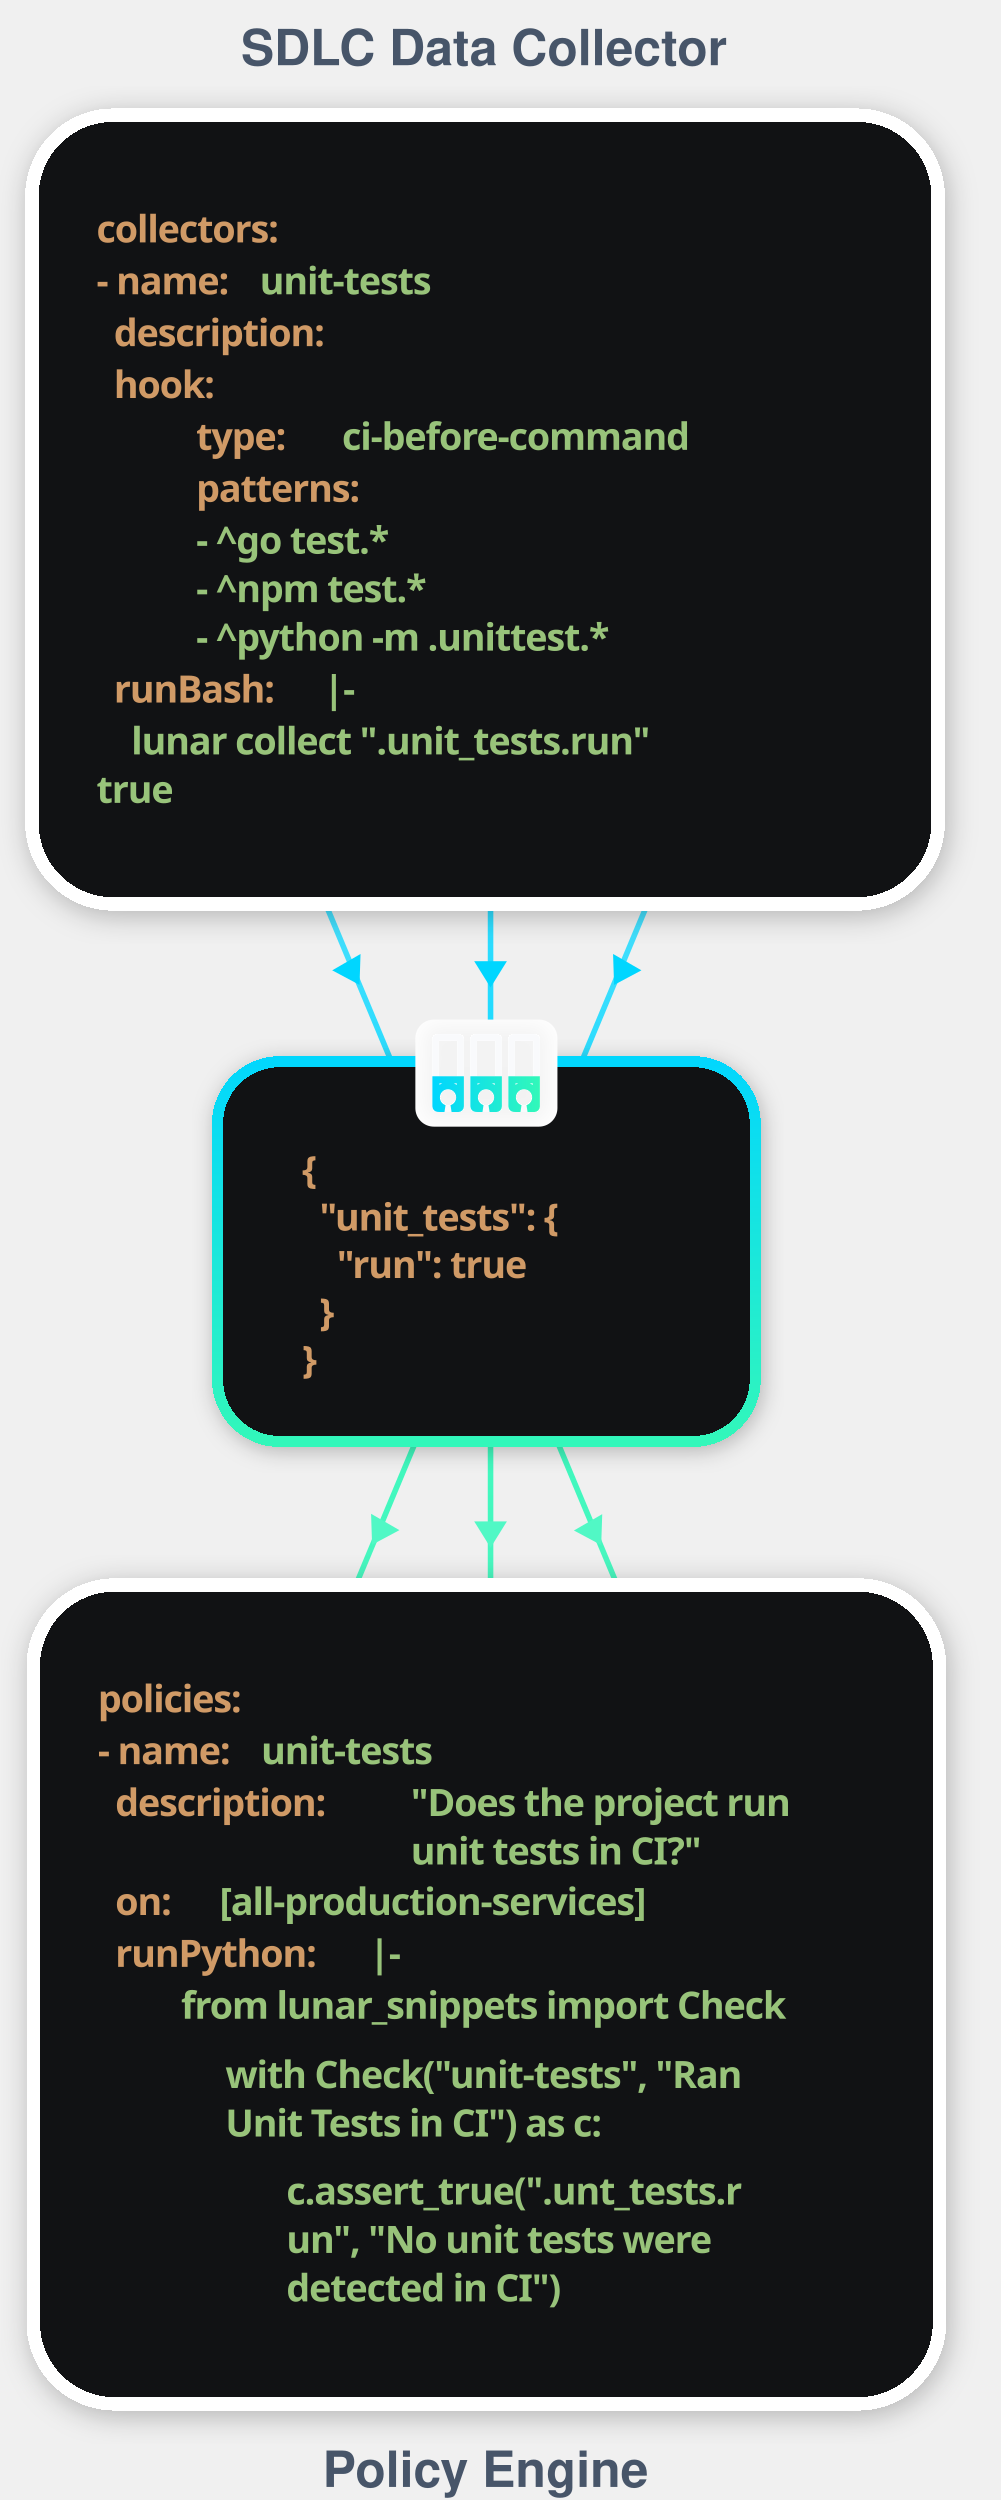
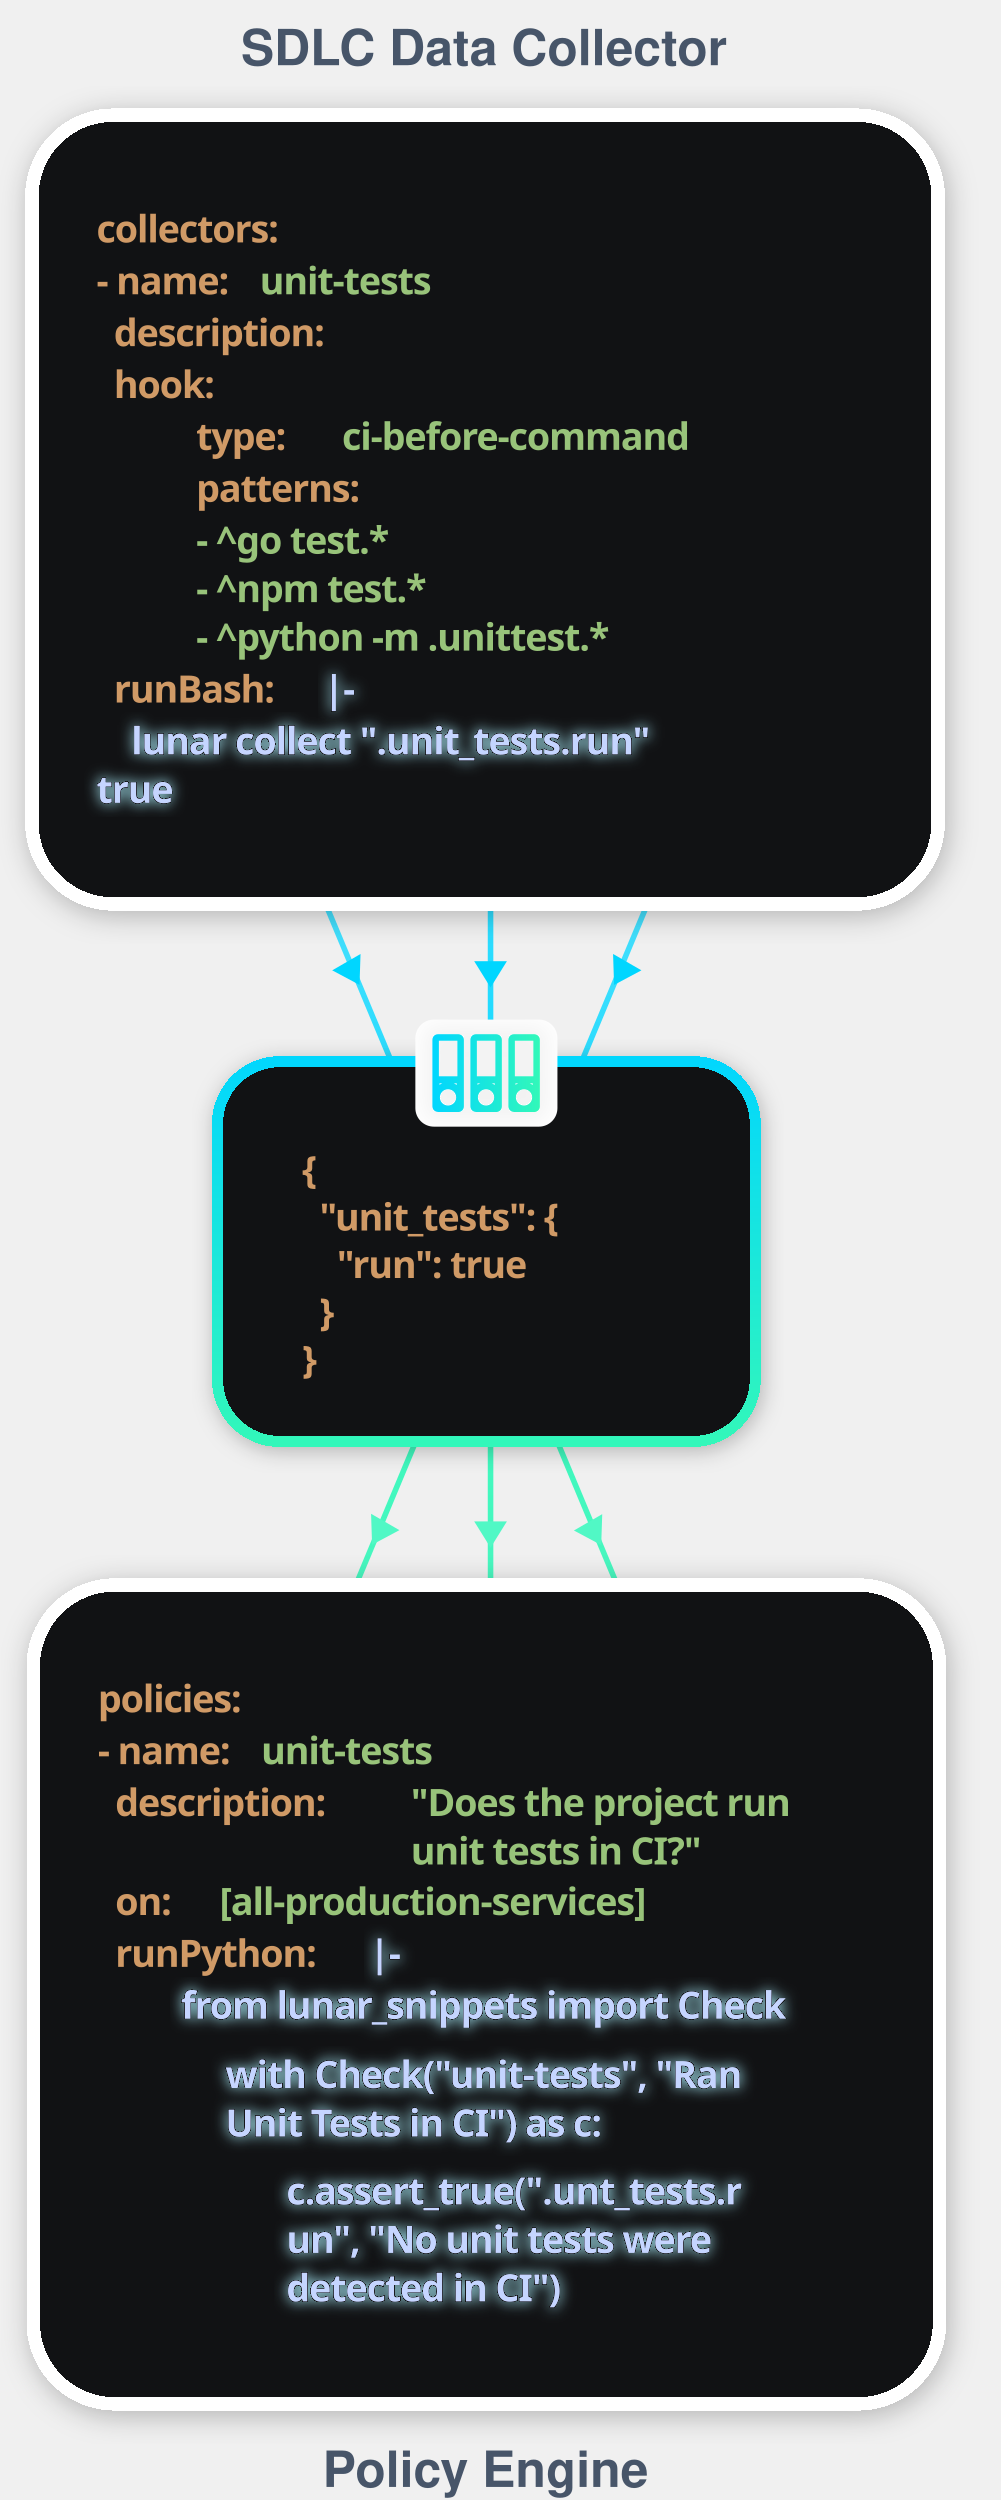
<svg xmlns="http://www.w3.org/2000/svg" width="361" height="902" viewBox="0 0 361 902" fill="none">
  <g clip-path="url(#clip0_6082_11877)">
    <path d="M263.451 -84.911L263.451 242.573C263.451 250.505 261.878 258.358 258.824 265.678L175.826 464.589" stroke="url(#paint0_linear_6082_11877)" stroke-width="2" />
    <path d="M87.618 -83.911L87.618 242.573C87.618 250.505 89.191 258.358 92.245 265.678L175.244 464.589" stroke="url(#paint1_linear_6082_11877)" stroke-width="2" />
    <path d="M176.99 -80.911L176.99 254.589L176.99 468.089" stroke="url(#paint2_linear_6082_11877)" stroke-width="2" />
    <path d="M263.451 1011.59L263.451 681.605C263.451 673.673 261.878 665.82 258.824 658.5L175.826 459.589" stroke="url(#paint3_linear_6082_11877)" stroke-width="2" />
    <path d="M87.618 1008.59L87.618 681.605C87.618 673.673 89.191 665.82 92.245 658.5L175.244 459.589" stroke="url(#paint4_linear_6082_11877)" stroke-width="2" />
    <path d="M176.99 1011.59L176.99 669.589L176.99 456.089" stroke="url(#paint5_linear_6082_11877)" stroke-width="2" />
    <path d="M176.99 356.294L171.087 346.802L182.893 346.802L176.99 356.294Z" fill="#00D6FF" />
    <path d="M221.561 355.365L221.195 344.193L231.419 350.095L221.561 355.365Z" fill="#00D6FF" />
    <path d="M129.713 355.367L130.079 344.195L119.855 350.097L129.713 355.367Z" fill="#00D6FF" />
    <path d="M176.991 558.401L171.088 548.909L182.893 548.909L176.991 558.401Z" fill="#51F8C5" />
    <path d="M216.919 557.471L217.285 546.299L207.061 552.202L216.919 557.471Z" fill="#51F8C5" />
    <path d="M134.248 557.346L133.882 546.174L144.106 552.077L134.248 557.346Z" fill="#51F8C5" />
  </g>
  <text fill="#475569" xml:space="preserve" style="white-space: pre" font-family="Helvetica" font-size="18" font-weight="bold" letter-spacing="0em">
    <tspan x="86.908" y="23.538">SDLC Data Collector</tspan>
  </text>
  <g filter="url(#filter0_d_6082_11877)">
    <rect x="11.492" y="41.556" width="327" height="284.579" rx="29.329" fill="#111214" shape-rendering="crispEdges" />
    <rect x="11.492" y="41.556" width="327" height="284.579" rx="29.329" stroke="white" stroke-width="4.858" shape-rendering="crispEdges" />
    <text fill="#D09A66" xml:space="preserve" style="white-space: pre" font-family="Source Code Pro" font-size="13.603" font-weight="600" letter-spacing="-0.03em">
      <tspan x="34.812" y="87.457">collectors:</tspan>
    </text>
    <text fill="#D09A66" xml:space="preserve" style="white-space: pre" font-family="Source Code Pro" font-size="13.603" font-weight="600" letter-spacing="-0.03em">
      <tspan x="34.812" y="106.173">- name:</tspan>
    </text>
    <text fill="#98C37A" xml:space="preserve" style="white-space: pre" font-family="Source Code Pro" font-size="13.603" font-weight="600" letter-spacing="-0.03em">
      <tspan x="93.699" y="106.173">unit-tests</tspan>
    </text>
    <text fill="#D09A66" xml:space="preserve" style="white-space: pre" font-family="Source Code Pro" font-size="13.603" font-weight="600" letter-spacing="-0.03em">
      <tspan x="34.812" y="124.89">  description:</tspan>
    </text>
    <text fill="#D09A66" xml:space="preserve" style="white-space: pre" font-family="Source Code Pro" font-size="13.603" font-weight="600" letter-spacing="-0.03em">
      <tspan x="34.812" y="143.606">  hook:</tspan>
    </text>
    <text fill="#D09A66" xml:space="preserve" style="white-space: pre" font-family="Source Code Pro" font-size="13.603" font-weight="600" letter-spacing="-0.03em">
      <tspan x="70.764" y="162.323">type:</tspan>
    </text>
    <text fill="#98C37A" xml:space="preserve" style="white-space: pre" font-family="Source Code Pro" font-size="13.603" font-weight="600" letter-spacing="-0.03em">
      <tspan x="123.396" y="162.323">ci-before-command</tspan>
    </text>
    <text fill="#D09A66" xml:space="preserve" style="white-space: pre" font-family="Source Code Pro" font-size="13.603" font-weight="600" letter-spacing="-0.03em">
      <tspan x="70.764" y="181.04">patterns:</tspan>
    </text>
    <text fill="#98C37A" xml:space="preserve" style="white-space: pre" font-family="Source Code Pro" font-size="13.603" font-weight="600" letter-spacing="-0.03em">
      <tspan x="70.764" y="199.756">- ^go test.*
</tspan>
      <tspan x="70.764" y="217.246">- ^npm test.*
</tspan>
      <tspan x="70.764" y="234.736">- ^python -m .unittest.*  </tspan>
    </text>
    <text fill="#D09A66" xml:space="preserve" style="white-space: pre" font-family="Source Code Pro" font-size="13.603" font-weight="600" letter-spacing="-0.03em">
      <tspan x="34.812" y="253.473">  runBash:</tspan>
    </text>
-     <text fill="#98C37A" xml:space="preserve" style="white-space: pre" font-family="Source Code Pro" font-size="13.603" font-weight="600" letter-spacing="-0.03em">
-       <tspan x="116.702" y="253.473">|-</tspan>
-     </text>
-     <text fill="#98C37A" xml:space="preserve" style="white-space: pre" font-family="Source Code Pro" font-size="13.603" font-weight="600" letter-spacing="-0.03em">
-       <tspan x="34.812" y="272.19">    lunar collect ".unit_tests.run" </tspan>
-       <tspan x="34.812" y="289.68">true</tspan>
-     </text>
-   </g>
-   <g filter="url(#filter1_d_6082_11877)">
+     <g filter="url(#filter1_d_6082_11877)">
+       <text fill="#C5D5FF" xml:space="preserve" style="white-space: pre" font-family="Source Code Pro" font-size="13.603" font-weight="600" letter-spacing="-0.03em">
+         <tspan x="116.702" y="253.473">|-</tspan>
+       </text>
+     </g>
+     <g filter="url(#filter2_d_6082_11877)">
+       <text fill="#C5D5FF" xml:space="preserve" style="white-space: pre" font-family="Source Code Pro" font-size="13.603" font-weight="600" letter-spacing="-0.03em">
+         <tspan x="34.812" y="272.19">    lunar collect ".unit_tests.run" </tspan>
+         <tspan x="34.812" y="289.68">true</tspan>
+       </text>
+     </g>
+   </g>
+   <g filter="url(#filter3_d_6082_11877)">
    <rect x="78.492" y="383.062" width="194" height="137" rx="22.331" fill="#111214" shape-rendering="crispEdges" />
    <rect x="78.492" y="383.062" width="194" height="137" rx="22.331" stroke="url(#paint6_linear_6082_11877)" stroke-width="4" shape-rendering="crispEdges" />
    <text fill="#D09A66" xml:space="preserve" style="white-space: pre" font-family="Source Code Pro" font-size="13.6" font-weight="600" letter-spacing="-0.03em">
      <tspan x="108.992" y="426.856">{</tspan>
    </text>
    <text fill="#D09A66" xml:space="preserve" style="white-space: pre" font-family="Source Code Pro" font-size="13.6" font-weight="600" letter-spacing="-0.03em">
      <tspan x="108.992" y="443.975">  "unit_tests": {</tspan>
    </text>
    <text fill="#D09A66" xml:space="preserve" style="white-space: pre" font-family="Source Code Pro" font-size="13.6" font-weight="600" letter-spacing="-0.03em">
      <tspan x="108.992" y="461.095">    "run": true</tspan>
    </text>
    <text fill="#D09A66" xml:space="preserve" style="white-space: pre" font-family="Source Code Pro" font-size="13.6" font-weight="600" letter-spacing="-0.03em">
      <tspan x="108.992" y="478.214">  }</tspan>
    </text>
    <text fill="#D09A66" xml:space="preserve" style="white-space: pre" font-family="Source Code Pro" font-size="13.6" font-weight="600" letter-spacing="-0.03em">
      <tspan x="108.992" y="495.333">}</tspan>
    </text>
  </g>
  <g clip-path="url(#clip1_6082_11877)">
    <rect x="149.863" y="367.867" width="51.257" height="38.629" rx="6.685" fill="white" />
-     <g filter="url(#filter2_d_6082_11877)">
+     <g filter="url(#filter4_d_6082_11877)">
+       <mask id="path-34-inside-1_6082_11877" fill="white">
+         <path d="M167.364 375.105H167.359C167.332 374.01 166.431 373.159 165.335 373.144V373.142H157.949V373.147C156.863 373.174 156.034 374.019 156.01 375.106H156.005V399.209H156.009C156.029 400.292 156.874 401.134 157.949 401.176V401.221H165.335C166.465 401.221 167.364 400.339 167.364 399.209V375.105ZM161.684 398.873C161.296 398.878 160.91 398.806 160.55 398.66C160.189 398.515 159.862 398.3 159.585 398.027C159.309 397.754 159.089 397.429 158.939 397.07C158.79 396.712 158.712 396.327 158.713 395.938C158.713 395.55 158.79 395.165 158.94 394.807C159.089 394.448 159.309 394.123 159.585 393.85C159.862 393.577 160.19 393.362 160.55 393.217C160.911 393.071 161.296 392.999 161.685 393.004C162.457 393.014 163.193 393.328 163.736 393.877C164.278 394.426 164.582 395.167 164.582 395.939C164.582 396.711 164.278 397.452 163.735 398.001C163.193 398.55 162.456 398.863 161.684 398.873ZM165.016 388.323H158.353V375.489H165.016V388.323ZM181.072 375.105H181.067C181.04 374.01 180.139 373.159 179.042 373.144V373.142H171.656V373.147C170.57 373.174 169.741 374.019 169.717 375.106H169.712V399.209H169.716C169.736 400.292 170.581 401.134 171.656 401.176V401.221H179.042C180.173 401.221 181.072 400.339 181.072 399.209V375.105ZM175.391 398.873C175.003 398.878 174.617 398.806 174.257 398.66C173.897 398.515 173.569 398.3 173.292 398.027C173.016 397.754 172.796 397.429 172.647 397.07C172.497 396.712 172.42 396.327 172.42 395.938C172.42 395.55 172.497 395.165 172.647 394.807C172.797 394.448 173.016 394.123 173.293 393.85C173.569 393.577 173.897 393.362 174.258 393.217C174.618 393.071 175.003 392.999 175.392 393.004C176.164 393.014 176.901 393.327 177.443 393.877C177.985 394.426 178.29 395.167 178.29 395.939C178.29 396.711 177.985 397.451 177.443 398.001C176.901 398.55 176.163 398.863 175.391 398.873ZM178.724 388.323H172.06V375.489H178.724L178.724 388.323ZM194.779 375.105H194.774C194.747 374.01 193.846 373.159 192.75 373.144V373.142H185.363V373.147C184.277 373.174 183.449 374.019 183.424 375.106H183.419V399.209H183.423C183.443 400.292 184.289 401.134 185.363 401.176V401.221H192.75C193.88 401.221 194.779 400.339 194.779 399.209V375.105ZM189.099 398.873C188.711 398.878 188.325 398.806 187.965 398.66C187.604 398.515 187.277 398.3 187 398.027C186.724 397.754 186.504 397.429 186.354 397.07C186.205 396.712 186.128 396.327 186.128 395.938C186.128 395.55 186.205 395.165 186.355 394.807C186.504 394.448 186.724 394.123 187 393.85C187.277 393.577 187.605 393.362 187.965 393.217C188.326 393.071 188.711 392.999 189.1 393.004C189.872 393.014 190.608 393.328 191.151 393.877C191.693 394.426 191.997 395.167 191.997 395.939C191.997 396.711 191.693 397.452 191.15 398.001C190.608 398.55 189.871 398.863 189.099 398.873ZM192.431 388.323H185.768V375.489H192.431V388.323Z" />
+       </mask>
      <path d="M167.364 375.105H167.359C167.332 374.01 166.431 373.159 165.335 373.144V373.142H157.949V373.147C156.863 373.174 156.034 374.019 156.01 375.106H156.005V399.209H156.009C156.029 400.292 156.874 401.134 157.949 401.176V401.221H165.335C166.465 401.221 167.364 400.339 167.364 399.209V375.105ZM161.684 398.873C161.296 398.878 160.91 398.806 160.55 398.66C160.189 398.515 159.862 398.3 159.585 398.027C159.309 397.754 159.089 397.429 158.939 397.07C158.79 396.712 158.712 396.327 158.713 395.938C158.713 395.55 158.79 395.165 158.94 394.807C159.089 394.448 159.309 394.123 159.585 393.85C159.862 393.577 160.19 393.362 160.55 393.217C160.911 393.071 161.296 392.999 161.685 393.004C162.457 393.014 163.193 393.328 163.736 393.877C164.278 394.426 164.582 395.167 164.582 395.939C164.582 396.711 164.278 397.452 163.735 398.001C163.193 398.55 162.456 398.863 161.684 398.873ZM165.016 388.323H158.353V375.489H165.016V388.323ZM181.072 375.105H181.067C181.04 374.01 180.139 373.159 179.042 373.144V373.142H171.656V373.147C170.57 373.174 169.741 374.019 169.717 375.106H169.712V399.209H169.716C169.736 400.292 170.581 401.134 171.656 401.176V401.221H179.042C180.173 401.221 181.072 400.339 181.072 399.209V375.105ZM175.391 398.873C175.003 398.878 174.617 398.806 174.257 398.66C173.897 398.515 173.569 398.3 173.292 398.027C173.016 397.754 172.796 397.429 172.647 397.07C172.497 396.712 172.42 396.327 172.42 395.938C172.42 395.55 172.497 395.165 172.647 394.807C172.797 394.448 173.016 394.123 173.293 393.85C173.569 393.577 173.897 393.362 174.258 393.217C174.618 393.071 175.003 392.999 175.392 393.004C176.164 393.014 176.901 393.327 177.443 393.877C177.985 394.426 178.29 395.167 178.29 395.939C178.29 396.711 177.985 397.451 177.443 398.001C176.901 398.55 176.163 398.863 175.391 398.873ZM178.724 388.323H172.06V375.489H178.724L178.724 388.323ZM194.779 375.105H194.774C194.747 374.01 193.846 373.159 192.75 373.144V373.142H185.363V373.147C184.277 373.174 183.449 374.019 183.424 375.106H183.419V399.209H183.423C183.443 400.292 184.289 401.134 185.363 401.176V401.221H192.75C193.88 401.221 194.779 400.339 194.779 399.209V375.105ZM189.099 398.873C188.711 398.878 188.325 398.806 187.965 398.66C187.604 398.515 187.277 398.3 187 398.027C186.724 397.754 186.504 397.429 186.354 397.07C186.205 396.712 186.128 396.327 186.128 395.938C186.128 395.55 186.205 395.165 186.355 394.807C186.504 394.448 186.724 394.123 187 393.85C187.277 393.577 187.605 393.362 187.965 393.217C188.326 393.071 188.711 392.999 189.1 393.004C189.872 393.014 190.608 393.328 191.151 393.877C191.693 394.426 191.997 395.167 191.997 395.939C191.997 396.711 191.693 397.452 191.15 398.001C190.608 398.55 189.871 398.863 189.099 398.873ZM192.431 388.323H185.768V375.489H192.431V388.323Z" fill="#F9FAFC" />
-       <path d="M179.797 389.598V399.209C179.797 399.62 179.483 399.947 179.042 399.947H176.638C177.279 399.742 177.868 399.384 178.35 398.896C179.127 398.109 179.564 397.046 179.564 395.938C179.564 394.831 179.127 393.769 178.35 392.981C177.62 392.243 176.646 391.801 175.615 391.737L175.408 391.729C174.851 391.722 174.298 391.826 173.781 392.034C173.264 392.242 172.794 392.552 172.397 392.943C172.001 393.335 171.686 393.801 171.471 394.315C171.256 394.829 171.146 395.381 171.146 395.938C171.145 396.496 171.256 397.047 171.471 397.562C171.686 398.076 172 398.542 172.396 398.934C172.793 399.325 173.263 399.634 173.78 399.843C173.877 399.882 173.975 399.916 174.073 399.947H172.855L171.706 399.902C171.292 399.886 170.998 399.579 170.99 399.185L170.986 398.976V389.598H179.797ZM193.505 389.598V399.209C193.505 399.62 193.19 399.947 192.749 399.947H190.345C190.986 399.742 191.576 399.384 192.058 398.896C192.835 398.109 193.271 397.046 193.271 395.939C193.272 394.832 192.835 393.769 192.058 392.981C191.28 392.194 190.223 391.744 189.116 391.729C188.559 391.722 188.006 391.826 187.489 392.034C186.972 392.242 186.502 392.552 186.105 392.943C185.709 393.335 185.394 393.801 185.179 394.315C184.964 394.83 184.854 395.381 184.854 395.938C184.853 396.496 184.964 397.047 185.179 397.562C185.394 398.076 185.708 398.542 186.104 398.934C186.501 399.325 186.971 399.634 187.488 399.843C187.585 399.882 187.683 399.916 187.781 399.947H186.562L185.413 399.902C184.999 399.886 184.705 399.579 184.697 399.185L184.694 399.028V389.598H193.505ZM166.09 389.598V399.209C166.09 399.62 165.775 399.947 165.334 399.947H162.93C163.571 399.742 164.161 399.384 164.643 398.896C165.42 398.109 165.856 397.046 165.856 395.939C165.857 394.832 165.42 393.769 164.643 392.981C163.865 392.194 162.808 391.744 161.701 391.729C161.144 391.722 160.591 391.826 160.074 392.034C159.557 392.242 159.087 392.552 158.69 392.943C158.294 393.335 157.979 393.801 157.764 394.315C157.549 394.83 157.439 395.381 157.438 395.938C157.438 396.496 157.549 397.047 157.764 397.562C157.978 398.076 158.293 398.542 158.689 398.934C159.086 399.325 159.556 399.634 160.073 399.843C160.17 399.882 160.268 399.916 160.366 399.947H159.147L157.998 399.902C157.585 399.886 157.291 399.578 157.283 399.185L157.279 398.976V389.598H166.09Z" stroke="url(#paint7_linear_6082_11877)" stroke-width="2.549" />
-     </g>
-   </g>
-   <g filter="url(#filter3_d_6082_11877)">
+       <path d="M167.364 375.105H167.359C167.332 374.01 166.431 373.159 165.335 373.144V373.142H157.949V373.147C156.863 373.174 156.034 374.019 156.01 375.106H156.005V399.209H156.009C156.029 400.292 156.874 401.134 157.949 401.176V401.221H165.335C166.465 401.221 167.364 400.339 167.364 399.209V375.105ZM161.684 398.873C161.296 398.878 160.91 398.806 160.55 398.66C160.189 398.515 159.862 398.3 159.585 398.027C159.309 397.754 159.089 397.429 158.939 397.07C158.79 396.712 158.712 396.327 158.713 395.938C158.713 395.55 158.79 395.165 158.94 394.807C159.089 394.448 159.309 394.123 159.585 393.85C159.862 393.577 160.19 393.362 160.55 393.217C160.911 393.071 161.296 392.999 161.685 393.004C162.457 393.014 163.193 393.328 163.736 393.877C164.278 394.426 164.582 395.167 164.582 395.939C164.582 396.711 164.278 397.452 163.735 398.001C163.193 398.55 162.456 398.863 161.684 398.873ZM165.016 388.323H158.353V375.489H165.016V388.323ZM181.072 375.105H181.067C181.04 374.01 180.139 373.159 179.042 373.144V373.142H171.656V373.147C170.57 373.174 169.741 374.019 169.717 375.106H169.712V399.209H169.716C169.736 400.292 170.581 401.134 171.656 401.176V401.221H179.042C180.173 401.221 181.072 400.339 181.072 399.209V375.105ZM175.391 398.873C175.003 398.878 174.617 398.806 174.257 398.66C173.897 398.515 173.569 398.3 173.292 398.027C173.016 397.754 172.796 397.429 172.647 397.07C172.497 396.712 172.42 396.327 172.42 395.938C172.42 395.55 172.497 395.165 172.647 394.807C172.797 394.448 173.016 394.123 173.293 393.85C173.569 393.577 173.897 393.362 174.258 393.217C174.618 393.071 175.003 392.999 175.392 393.004C176.164 393.014 176.901 393.327 177.443 393.877C177.985 394.426 178.29 395.167 178.29 395.939C178.29 396.711 177.985 397.451 177.443 398.001C176.901 398.55 176.163 398.863 175.391 398.873ZM178.724 388.323H172.06V375.489H178.724L178.724 388.323ZM194.779 375.105H194.774C194.747 374.01 193.846 373.159 192.75 373.144V373.142H185.363V373.147C184.277 373.174 183.449 374.019 183.424 375.106H183.419V399.209H183.423C183.443 400.292 184.289 401.134 185.363 401.176V401.221H192.75C193.88 401.221 194.779 400.339 194.779 399.209V375.105ZM189.099 398.873C188.711 398.878 188.325 398.806 187.965 398.66C187.604 398.515 187.277 398.3 187 398.027C186.724 397.754 186.504 397.429 186.354 397.07C186.205 396.712 186.128 396.327 186.128 395.938C186.128 395.55 186.205 395.165 186.355 394.807C186.504 394.448 186.724 394.123 187 393.85C187.277 393.577 187.605 393.362 187.965 393.217C188.326 393.071 188.711 392.999 189.1 393.004C189.872 393.014 190.608 393.328 191.151 393.877C191.693 394.426 191.997 395.167 191.997 395.939C191.997 396.711 191.693 397.452 191.15 398.001C190.608 398.55 189.871 398.863 189.099 398.873ZM192.431 388.323H185.768V375.489H192.431V388.323Z" stroke="url(#paint7_linear_6082_11877)" stroke-width="5.098" mask="url(#path-34-inside-1_6082_11877)" />
+     </g>
+   </g>
+   <g filter="url(#filter5_d_6082_11877)">
    <rect x="11.992" y="571.874" width="327" height="295.429" rx="29.329" fill="#111214" shape-rendering="crispEdges" />
    <rect x="11.992" y="571.874" width="327" height="295.429" rx="29.329" stroke="white" stroke-width="4.858" shape-rendering="crispEdges" />
    <text fill="#D09A66" xml:space="preserve" style="white-space: pre" font-family="Source Code Pro" font-size="13.603" font-weight="600" letter-spacing="-0.03em">
      <tspan x="35.312" y="617.775">policies:</tspan>
    </text>
    <text fill="#D09A66" xml:space="preserve" style="white-space: pre" font-family="Source Code Pro" font-size="13.603" font-weight="600" letter-spacing="-0.03em">
      <tspan x="35.312" y="636.492">- name:</tspan>
    </text>
    <text fill="#98C37A" xml:space="preserve" style="white-space: pre" font-family="Source Code Pro" font-size="13.603" font-weight="600" letter-spacing="-0.03em">
      <tspan x="94.199" y="636.492">unit-tests</tspan>
    </text>
    <text fill="#D09A66" xml:space="preserve" style="white-space: pre" font-family="Source Code Pro" font-size="13.603" font-weight="600" letter-spacing="-0.03em">
      <tspan x="35.312" y="655.209">  description:</tspan>
    </text>
    <text fill="#98C37A" xml:space="preserve" style="white-space: pre" font-family="Source Code Pro" font-size="13.603" font-weight="600" letter-spacing="-0.03em">
      <tspan x="148.199" y="655.209">"Does the project run </tspan>
      <tspan x="148.199" y="672.699">unit tests in CI?"</tspan>
    </text>
    <text fill="#D09A66" xml:space="preserve" style="white-space: pre" font-family="Source Code Pro" font-size="13.603" font-weight="600" letter-spacing="-0.03em">
      <tspan x="35.312" y="690.924">  on:</tspan>
    </text>
    <text fill="#98C37A" xml:space="preserve" style="white-space: pre" font-family="Source Code Pro" font-size="13.603" font-weight="600" letter-spacing="-0.03em">
      <tspan x="79.199" y="690.924">[all-production-services]</tspan>
    </text>
    <text fill="#D09A66" xml:space="preserve" style="white-space: pre" font-family="Source Code Pro" font-size="13.603" font-weight="600" letter-spacing="-0.03em">
      <tspan x="35.312" y="709.641">  runPython:</tspan>
    </text>
-     <text fill="#98C37A" xml:space="preserve" style="white-space: pre" font-family="Source Code Pro" font-size="13.603" font-weight="600" letter-spacing="-0.03em">
-       <tspan x="133.199" y="709.641">|-</tspan>
-     </text>
-     <text fill="#98C37A" xml:space="preserve" style="white-space: pre" font-family="Source Code Pro" font-size="13.603" font-weight="600" letter-spacing="-0.03em">
-       <tspan x="65.312" y="728.358">from lunar_snippets import Check</tspan>
-     </text>
-     <text fill="#98C37A" xml:space="preserve" style="white-space: pre" font-family="Source Code Pro" font-size="13.603" font-weight="600" letter-spacing="-0.03em">
-       <tspan x="81.312" y="753.358">with Check("unit-tests", "Ran </tspan>
-       <tspan x="81.312" y="770.848">Unit Tests in CI") as c:</tspan>
-     </text>
-     <text fill="#98C37A" xml:space="preserve" style="white-space: pre" font-family="Source Code Pro" font-size="13.603" font-weight="600" letter-spacing="-0.03em">
-       <tspan x="103.312" y="795.358">c.assert_true(".unt_tests.r</tspan>
-       <tspan x="103.312" y="812.848">un", "No unit tests were </tspan>
-       <tspan x="103.312" y="830.338">detected in CI")</tspan>
-     </text>
+     <g filter="url(#filter6_d_6082_11877)">
+       <text fill="#C5D5FF" xml:space="preserve" style="white-space: pre" font-family="Source Code Pro" font-size="13.603" font-weight="600" letter-spacing="-0.03em">
+         <tspan x="133.199" y="709.641">|-</tspan>
+       </text>
+     </g>
+     <g filter="url(#filter7_d_6082_11877)">
+       <text fill="#C5D5FF" xml:space="preserve" style="white-space: pre" font-family="Source Code Pro" font-size="13.603" font-weight="600" letter-spacing="-0.03em">
+         <tspan x="65.312" y="728.358">from lunar_snippets import Check</tspan>
+       </text>
+     </g>
+     <g filter="url(#filter8_d_6082_11877)">
+       <text fill="#C5D5FF" xml:space="preserve" style="white-space: pre" font-family="Source Code Pro" font-size="13.603" font-weight="600" letter-spacing="-0.03em">
+         <tspan x="81.312" y="753.358">with Check("unit-tests", "Ran </tspan>
+         <tspan x="81.312" y="770.848">Unit Tests in CI") as c:</tspan>
+       </text>
+     </g>
+     <g filter="url(#filter9_d_6082_11877)">
+       <text fill="#C5D5FF" xml:space="preserve" style="white-space: pre" font-family="Source Code Pro" font-size="13.603" font-weight="600" letter-spacing="-0.03em">
+         <tspan x="103.312" y="795.358">c.assert_true(".unt_tests.r</tspan>
+         <tspan x="103.312" y="812.848">un", "No unit tests were </tspan>
+         <tspan x="103.312" y="830.338">detected in CI")</tspan>
+       </text>
+     </g>
  </g>
  <text fill="#475569" xml:space="preserve" style="white-space: pre" font-family="Helvetica" font-size="18" font-weight="bold" letter-spacing="0em">
    <tspan x="116.43" y="897.286">Policy Engine</tspan>
  </text>
  <defs>
    <filter id="filter0_d_6082_11877" x="0.027" y="31.062" width="360.355" height="309.454" filterUnits="userSpaceOnUse" color-interpolation-filters="sRGB">
      <feFlood flood-opacity="0" result="BackgroundImageFix" />
      <feColorMatrix in="SourceAlpha" type="matrix" values="0 0 0 0 0 0 0 0 0 0 0 0 0 0 0 0 0 0 127 0" result="hardAlpha" />
      <feOffset dx="0.972" dy="1.943" />
      <feGaussianBlur stdDeviation="5.004" />
      <feComposite in2="hardAlpha" operator="out" />
      <feColorMatrix type="matrix" values="0 0 0 0 0 0 0 0 0 0 0 0 0 0 0 0 0 0 0.25 0" />
      <feBlend mode="normal" in2="BackgroundImageFix" result="effect1_dropShadow_6082_11877" />
      <feBlend mode="normal" in="SourceGraphic" in2="effect1_dropShadow_6082_11877" result="shape" />
    </filter>
-     <filter id="filter1_d_6082_11877" x="69.612" y="374.922" width="213.24" height="156.24" filterUnits="userSpaceOnUse" color-interpolation-filters="sRGB">
+     <filter id="filter1_d_6082_11877" x="115.037" y="238.24" width="21.567" height="23.708" filterUnits="userSpaceOnUse" color-interpolation-filters="sRGB">
+       <feFlood flood-opacity="0" result="BackgroundImageFix" />
+       <feColorMatrix in="SourceAlpha" type="matrix" values="0 0 0 0 0 0 0 0 0 0 0 0 0 0 0 0 0 0 127 0" result="hardAlpha" />
+       <feOffset />
+       <feGaussianBlur stdDeviation="2.526" />
+       <feComposite in2="hardAlpha" operator="out" />
+       <feColorMatrix type="matrix" values="0 0 0 0 0.678 0 0 0 0 0.948 0 0 0 0 1 0 0 0 1 0" />
+       <feBlend mode="difference" in2="BackgroundImageFix" result="effect1_dropShadow_6082_11877" />
+       <feBlend mode="normal" in="SourceGraphic" in2="effect1_dropShadow_6082_11877" result="shape" />
+     </filter>
+     <filter id="filter2_d_6082_11877" x="30.563" y="257.148" width="279.473" height="37.28" filterUnits="userSpaceOnUse" color-interpolation-filters="sRGB">
+       <feFlood flood-opacity="0" result="BackgroundImageFix" />
+       <feColorMatrix in="SourceAlpha" type="matrix" values="0 0 0 0 0 0 0 0 0 0 0 0 0 0 0 0 0 0 127 0" result="hardAlpha" />
+       <feOffset />
+       <feGaussianBlur stdDeviation="2.526" />
+       <feComposite in2="hardAlpha" operator="out" />
+       <feColorMatrix type="matrix" values="0 0 0 0 0.678 0 0 0 0 0.948 0 0 0 0 1 0 0 0 1 0" />
+       <feBlend mode="difference" in2="BackgroundImageFix" result="effect1_dropShadow_6082_11877" />
+       <feBlend mode="normal" in="SourceGraphic" in2="effect1_dropShadow_6082_11877" result="shape" />
+     </filter>
+     <filter id="filter3_d_6082_11877" x="69.612" y="374.922" width="213.24" height="156.24" filterUnits="userSpaceOnUse" color-interpolation-filters="sRGB">
      <feFlood flood-opacity="0" result="BackgroundImageFix" />
      <feColorMatrix in="SourceAlpha" type="matrix" values="0 0 0 0 0 0 0 0 0 0 0 0 0 0 0 0 0 0 127 0" result="hardAlpha" />
      <feOffset dx="0.74" dy="1.48" />
      <feGaussianBlur stdDeviation="3.81" />
      <feComposite in2="hardAlpha" operator="out" />
      <feColorMatrix type="matrix" values="0 0 0 0 0 0 0 0 0 0 0 0 0 0 0 0 0 0 0.25 0" />
      <feBlend mode="normal" in2="BackgroundImageFix" result="effect1_dropShadow_6082_11877" />
      <feBlend mode="normal" in="SourceGraphic" in2="effect1_dropShadow_6082_11877" result="shape" />
    </filter>
-     <filter id="filter2_d_6082_11877" x="145.215" y="362.351" width="60.355" height="49.661" filterUnits="userSpaceOnUse" color-interpolation-filters="sRGB">
+     <filter id="filter4_d_6082_11877" x="145.215" y="362.351" width="60.355" height="49.661" filterUnits="userSpaceOnUse" color-interpolation-filters="sRGB">
      <feFlood flood-opacity="0" result="BackgroundImageFix" />
      <feColorMatrix in="SourceAlpha" type="matrix" values="0 0 0 0 0 0 0 0 0 0 0 0 0 0 0 0 0 0 127 0" result="hardAlpha" />
      <feMorphology radius="2.549" operator="dilate" in="SourceAlpha" result="effect1_dropShadow_6082_11877" />
      <feOffset />
      <feGaussianBlur stdDeviation="4.121" />
      <feComposite in2="hardAlpha" operator="out" />
      <feColorMatrix type="matrix" values="0 0 0 0 0 0 0 0 0 0 0 0 0 0 0 0 0 0 0.05 0" />
      <feBlend mode="normal" in2="BackgroundImageFix" result="effect1_dropShadow_6082_11877" />
      <feBlend mode="normal" in="SourceGraphic" in2="effect1_dropShadow_6082_11877" result="shape" />
    </filter>
-     <filter id="filter3_d_6082_11877" x="0.527" y="561.381" width="354.925" height="320.303" filterUnits="userSpaceOnUse" color-interpolation-filters="sRGB">
+     <filter id="filter5_d_6082_11877" x="0.527" y="561.381" width="354.925" height="320.303" filterUnits="userSpaceOnUse" color-interpolation-filters="sRGB">
      <feFlood flood-opacity="0" result="BackgroundImageFix" />
      <feColorMatrix in="SourceAlpha" type="matrix" values="0 0 0 0 0 0 0 0 0 0 0 0 0 0 0 0 0 0 127 0" result="hardAlpha" />
      <feOffset dx="0.972" dy="1.943" />
      <feGaussianBlur stdDeviation="5.004" />
      <feComposite in2="hardAlpha" operator="out" />
      <feColorMatrix type="matrix" values="0 0 0 0 0 0 0 0 0 0 0 0 0 0 0 0 0 0 0.25 0" />
      <feBlend mode="normal" in2="BackgroundImageFix" result="effect1_dropShadow_6082_11877" />
+       <feBlend mode="normal" in="SourceGraphic" in2="effect1_dropShadow_6082_11877" result="shape" />
+     </filter>
+     <filter id="filter6_d_6082_11877" x="131.534" y="694.408" width="21.567" height="23.708" filterUnits="userSpaceOnUse" color-interpolation-filters="sRGB">
+       <feFlood flood-opacity="0" result="BackgroundImageFix" />
+       <feColorMatrix in="SourceAlpha" type="matrix" values="0 0 0 0 0 0 0 0 0 0 0 0 0 0 0 0 0 0 127 0" result="hardAlpha" />
+       <feOffset />
+       <feGaussianBlur stdDeviation="2.526" />
+       <feComposite in2="hardAlpha" operator="out" />
+       <feColorMatrix type="matrix" values="0 0 0 0 0.678 0 0 0 0 0.948 0 0 0 0 1 0 0 0 1 0" />
+       <feBlend mode="difference" in2="BackgroundImageFix" result="effect1_dropShadow_6082_11877" />
+       <feBlend mode="normal" in="SourceGraphic" in2="effect1_dropShadow_6082_11877" result="shape" />
+     </filter>
+     <filter id="filter7_d_6082_11877" x="61.512" y="713.316" width="256.948" height="22.756" filterUnits="userSpaceOnUse" color-interpolation-filters="sRGB">
+       <feFlood flood-opacity="0" result="BackgroundImageFix" />
+       <feColorMatrix in="SourceAlpha" type="matrix" values="0 0 0 0 0 0 0 0 0 0 0 0 0 0 0 0 0 0 127 0" result="hardAlpha" />
+       <feOffset />
+       <feGaussianBlur stdDeviation="2.526" />
+       <feComposite in2="hardAlpha" operator="out" />
+       <feColorMatrix type="matrix" values="0 0 0 0 0.678 0 0 0 0 0.948 0 0 0 0 1 0 0 0 1 0" />
+       <feBlend mode="difference" in2="BackgroundImageFix" result="effect1_dropShadow_6082_11877" />
+       <feBlend mode="normal" in="SourceGraphic" in2="effect1_dropShadow_6082_11877" result="shape" />
+     </filter>
+     <filter id="filter8_d_6082_11877" x="76.342" y="738.316" width="234.22" height="39.525" filterUnits="userSpaceOnUse" color-interpolation-filters="sRGB">
+       <feFlood flood-opacity="0" result="BackgroundImageFix" />
+       <feColorMatrix in="SourceAlpha" type="matrix" values="0 0 0 0 0 0 0 0 0 0 0 0 0 0 0 0 0 0 127 0" result="hardAlpha" />
+       <feOffset />
+       <feGaussianBlur stdDeviation="2.526" />
+       <feComposite in2="hardAlpha" operator="out" />
+       <feColorMatrix type="matrix" values="0 0 0 0 0.678 0 0 0 0 0.948 0 0 0 0 1 0 0 0 1 0" />
+       <feBlend mode="difference" in2="BackgroundImageFix" result="effect1_dropShadow_6082_11877" />
+       <feBlend mode="normal" in="SourceGraphic" in2="effect1_dropShadow_6082_11877" result="shape" />
+     </filter>
+     <filter id="filter9_d_6082_11877" x="98.981" y="780.356" width="218.22" height="57.485" filterUnits="userSpaceOnUse" color-interpolation-filters="sRGB">
+       <feFlood flood-opacity="0" result="BackgroundImageFix" />
+       <feColorMatrix in="SourceAlpha" type="matrix" values="0 0 0 0 0 0 0 0 0 0 0 0 0 0 0 0 0 0 127 0" result="hardAlpha" />
+       <feOffset />
+       <feGaussianBlur stdDeviation="2.526" />
+       <feComposite in2="hardAlpha" operator="out" />
+       <feColorMatrix type="matrix" values="0 0 0 0 0.678 0 0 0 0 0.948 0 0 0 0 1 0 0 0 1 0" />
+       <feBlend mode="difference" in2="BackgroundImageFix" result="effect1_dropShadow_6082_11877" />
      <feBlend mode="normal" in="SourceGraphic" in2="effect1_dropShadow_6082_11877" result="shape" />
    </filter>
    <linearGradient id="paint0_linear_6082_11877" x1="219.638" y1="-132.411" x2="219.638" y2="464.589" gradientUnits="userSpaceOnUse">
      <stop stop-color="#CDF4FD" stop-opacity="0.5" />
      <stop offset="1" stop-color="#00D6FF" />
    </linearGradient>
    <linearGradient id="paint1_linear_6082_11877" x1="131.431" y1="-132.411" x2="131.431" y2="464.589" gradientUnits="userSpaceOnUse">
      <stop stop-color="#CDF4FD" stop-opacity="0.5" />
      <stop offset="1" stop-color="#00D6FF" />
    </linearGradient>
    <linearGradient id="paint2_linear_6082_11877" x1="252.24" y1="-132.411" x2="252.24" y2="464.589" gradientUnits="userSpaceOnUse">
      <stop stop-color="#CDF4FD" />
      <stop offset="1" stop-color="#00D6FF" />
    </linearGradient>
    <linearGradient id="paint3_linear_6082_11877" x1="219.638" y1="1056.59" x2="219.639" y2="459.589" gradientUnits="userSpaceOnUse">
      <stop stop-color="#32F8B9" stop-opacity="0.35" />
      <stop offset="1" stop-color="#32F8B9" />
    </linearGradient>
    <linearGradient id="paint4_linear_6082_11877" x1="131.431" y1="1056.59" x2="131.431" y2="459.589" gradientUnits="userSpaceOnUse">
      <stop stop-color="#32F8B9" stop-opacity="0.35" />
      <stop offset="1" stop-color="#32F8B9" />
    </linearGradient>
    <linearGradient id="paint5_linear_6082_11877" x1="177.49" y1="1056.59" x2="177.49" y2="456.089" gradientUnits="userSpaceOnUse">
      <stop stop-color="#32F8B9" stop-opacity="0.35" />
      <stop offset="1" stop-color="#32F8B9" />
    </linearGradient>
    <linearGradient id="paint6_linear_6082_11877" x1="175.492" y1="383.062" x2="175.492" y2="520.062" gradientUnits="userSpaceOnUse">
      <stop stop-color="#02D7FD" />
      <stop offset="1" stop-color="#32F7BA" />
    </linearGradient>
    <linearGradient id="paint7_linear_6082_11877" x1="156.005" y1="387.181" x2="194.779" y2="387.181" gradientUnits="userSpaceOnUse">
      <stop stop-color="#00D6FF" />
      <stop offset="1" stop-color="#32F8B9" />
    </linearGradient>
    <clipPath id="clip0_6082_11877">
      <rect width="539" height="175" fill="white" transform="translate(262.992 193.591) rotate(90)" />
    </clipPath>
    <clipPath id="clip1_6082_11877">
      <rect x="149.863" y="367.867" width="51.257" height="38.629" rx="6.685" fill="white" />
    </clipPath>
  </defs>
</svg>
